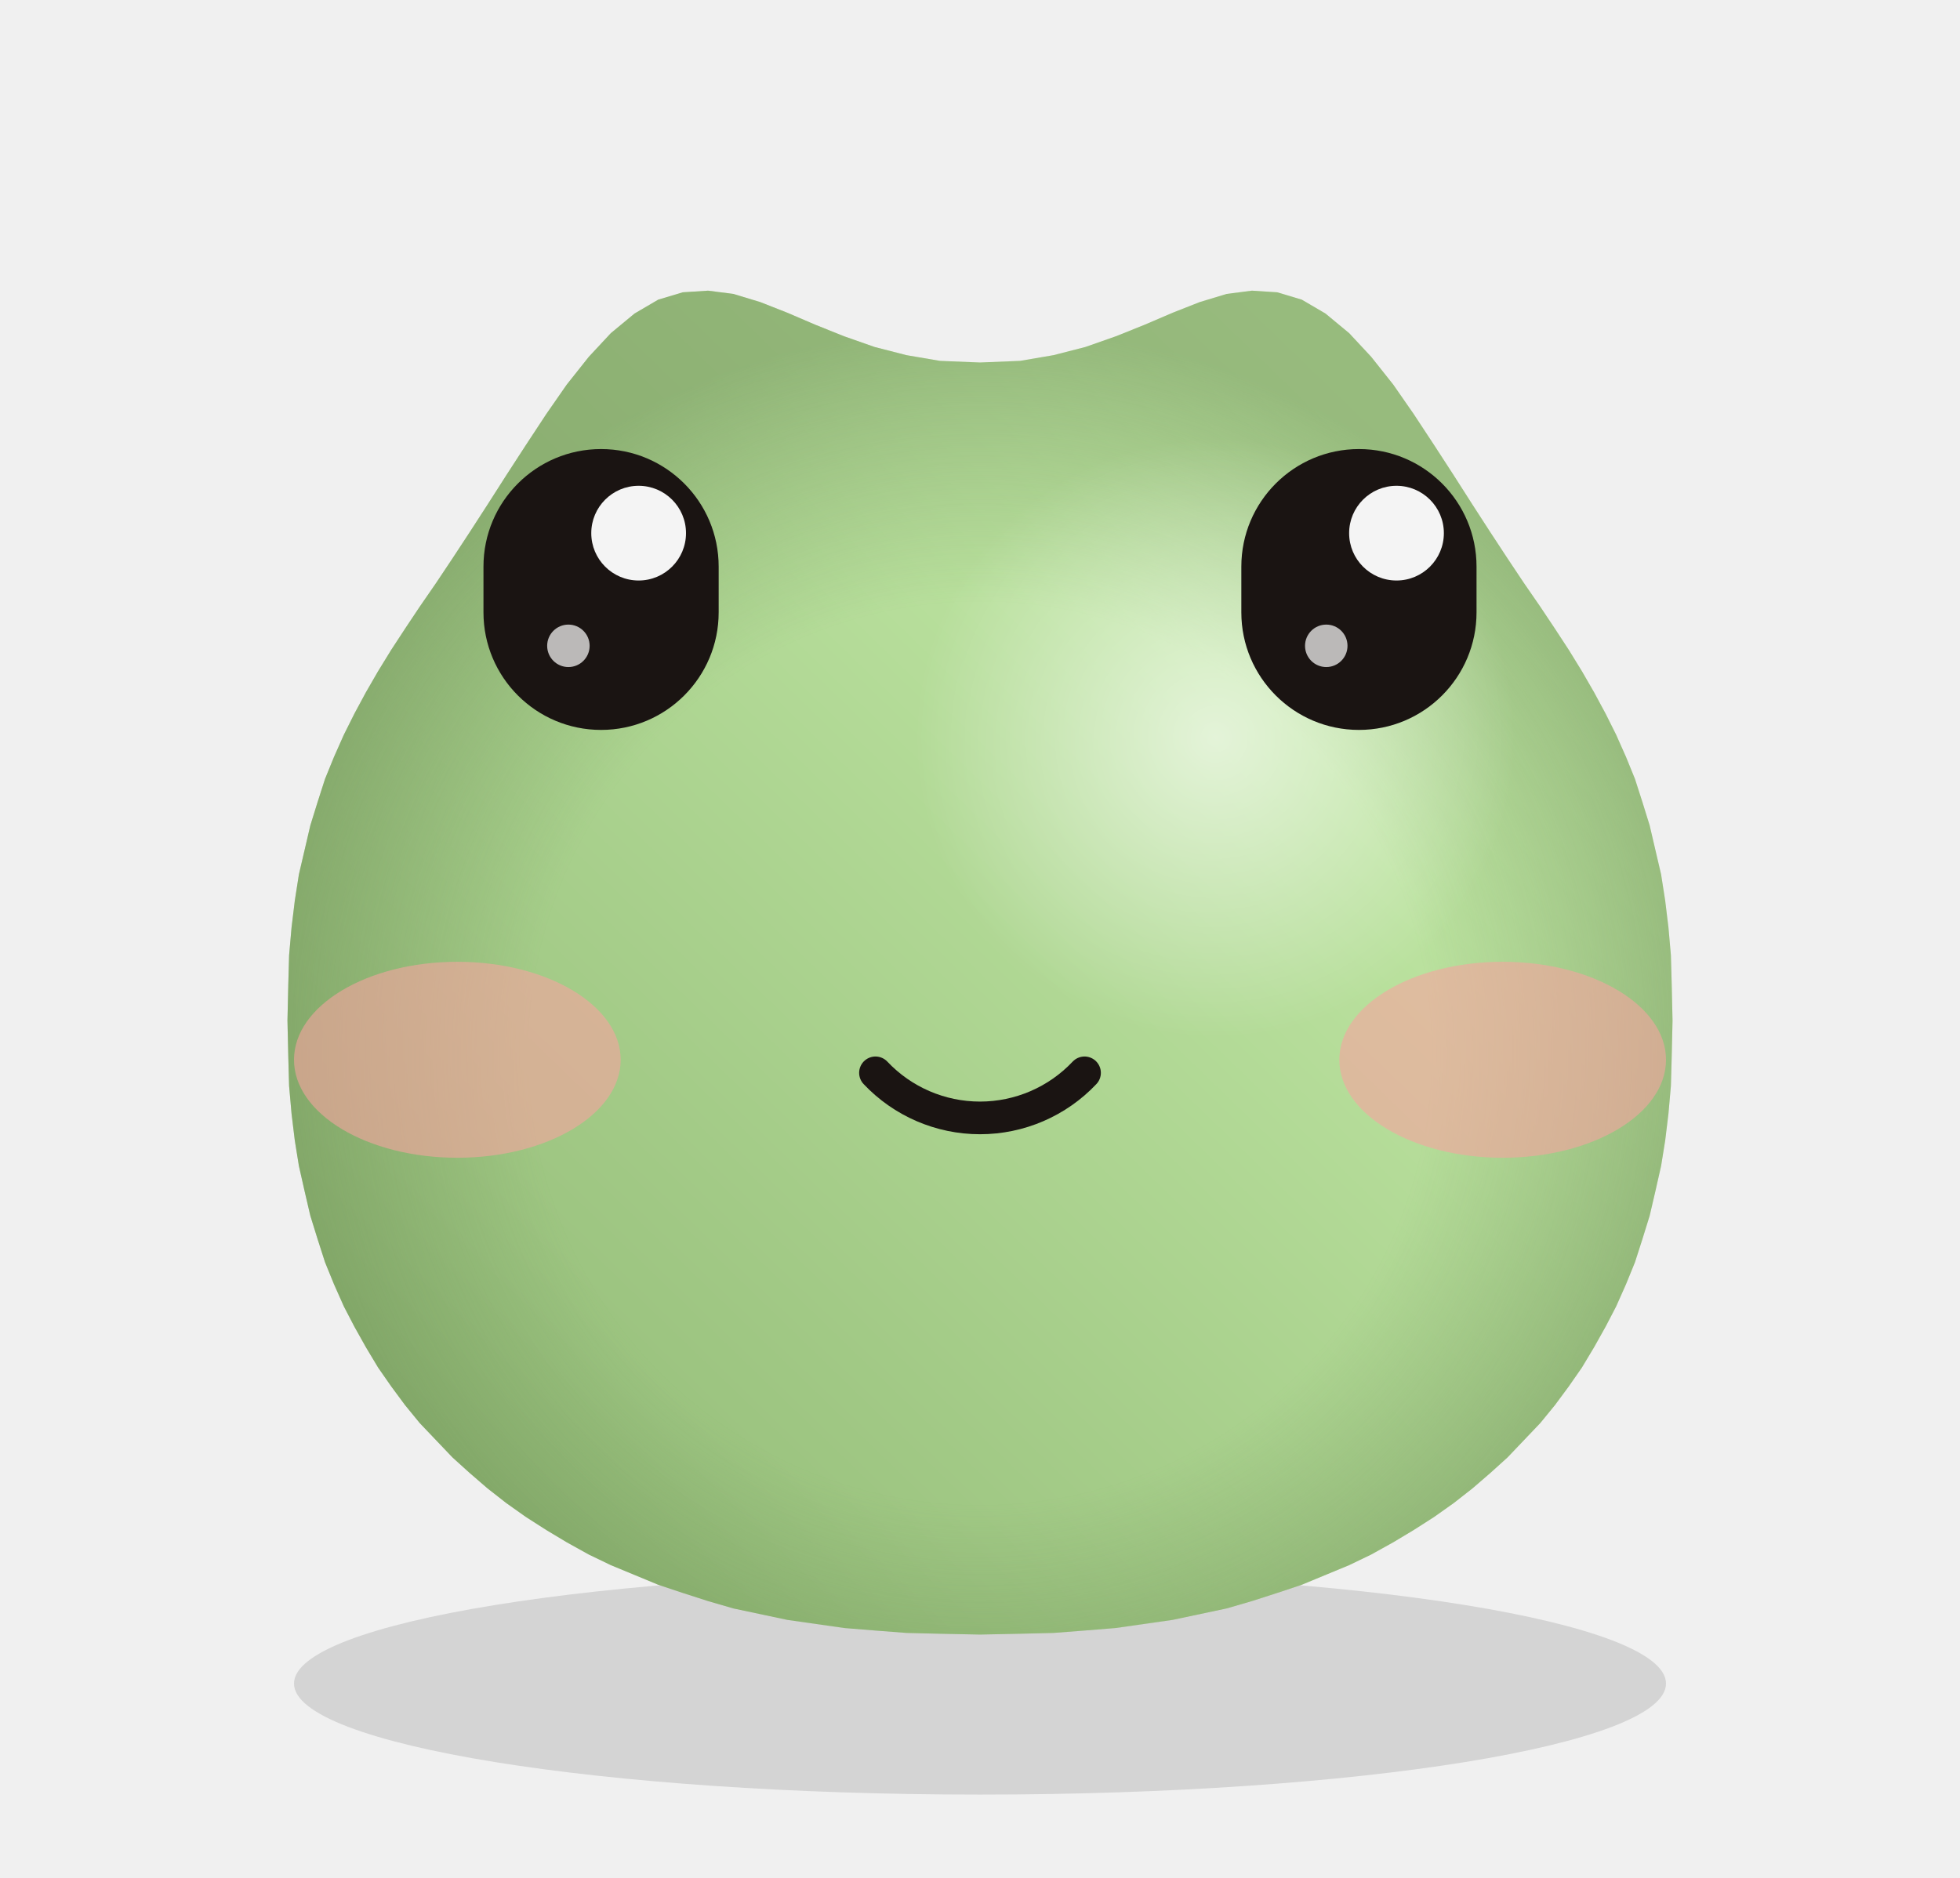
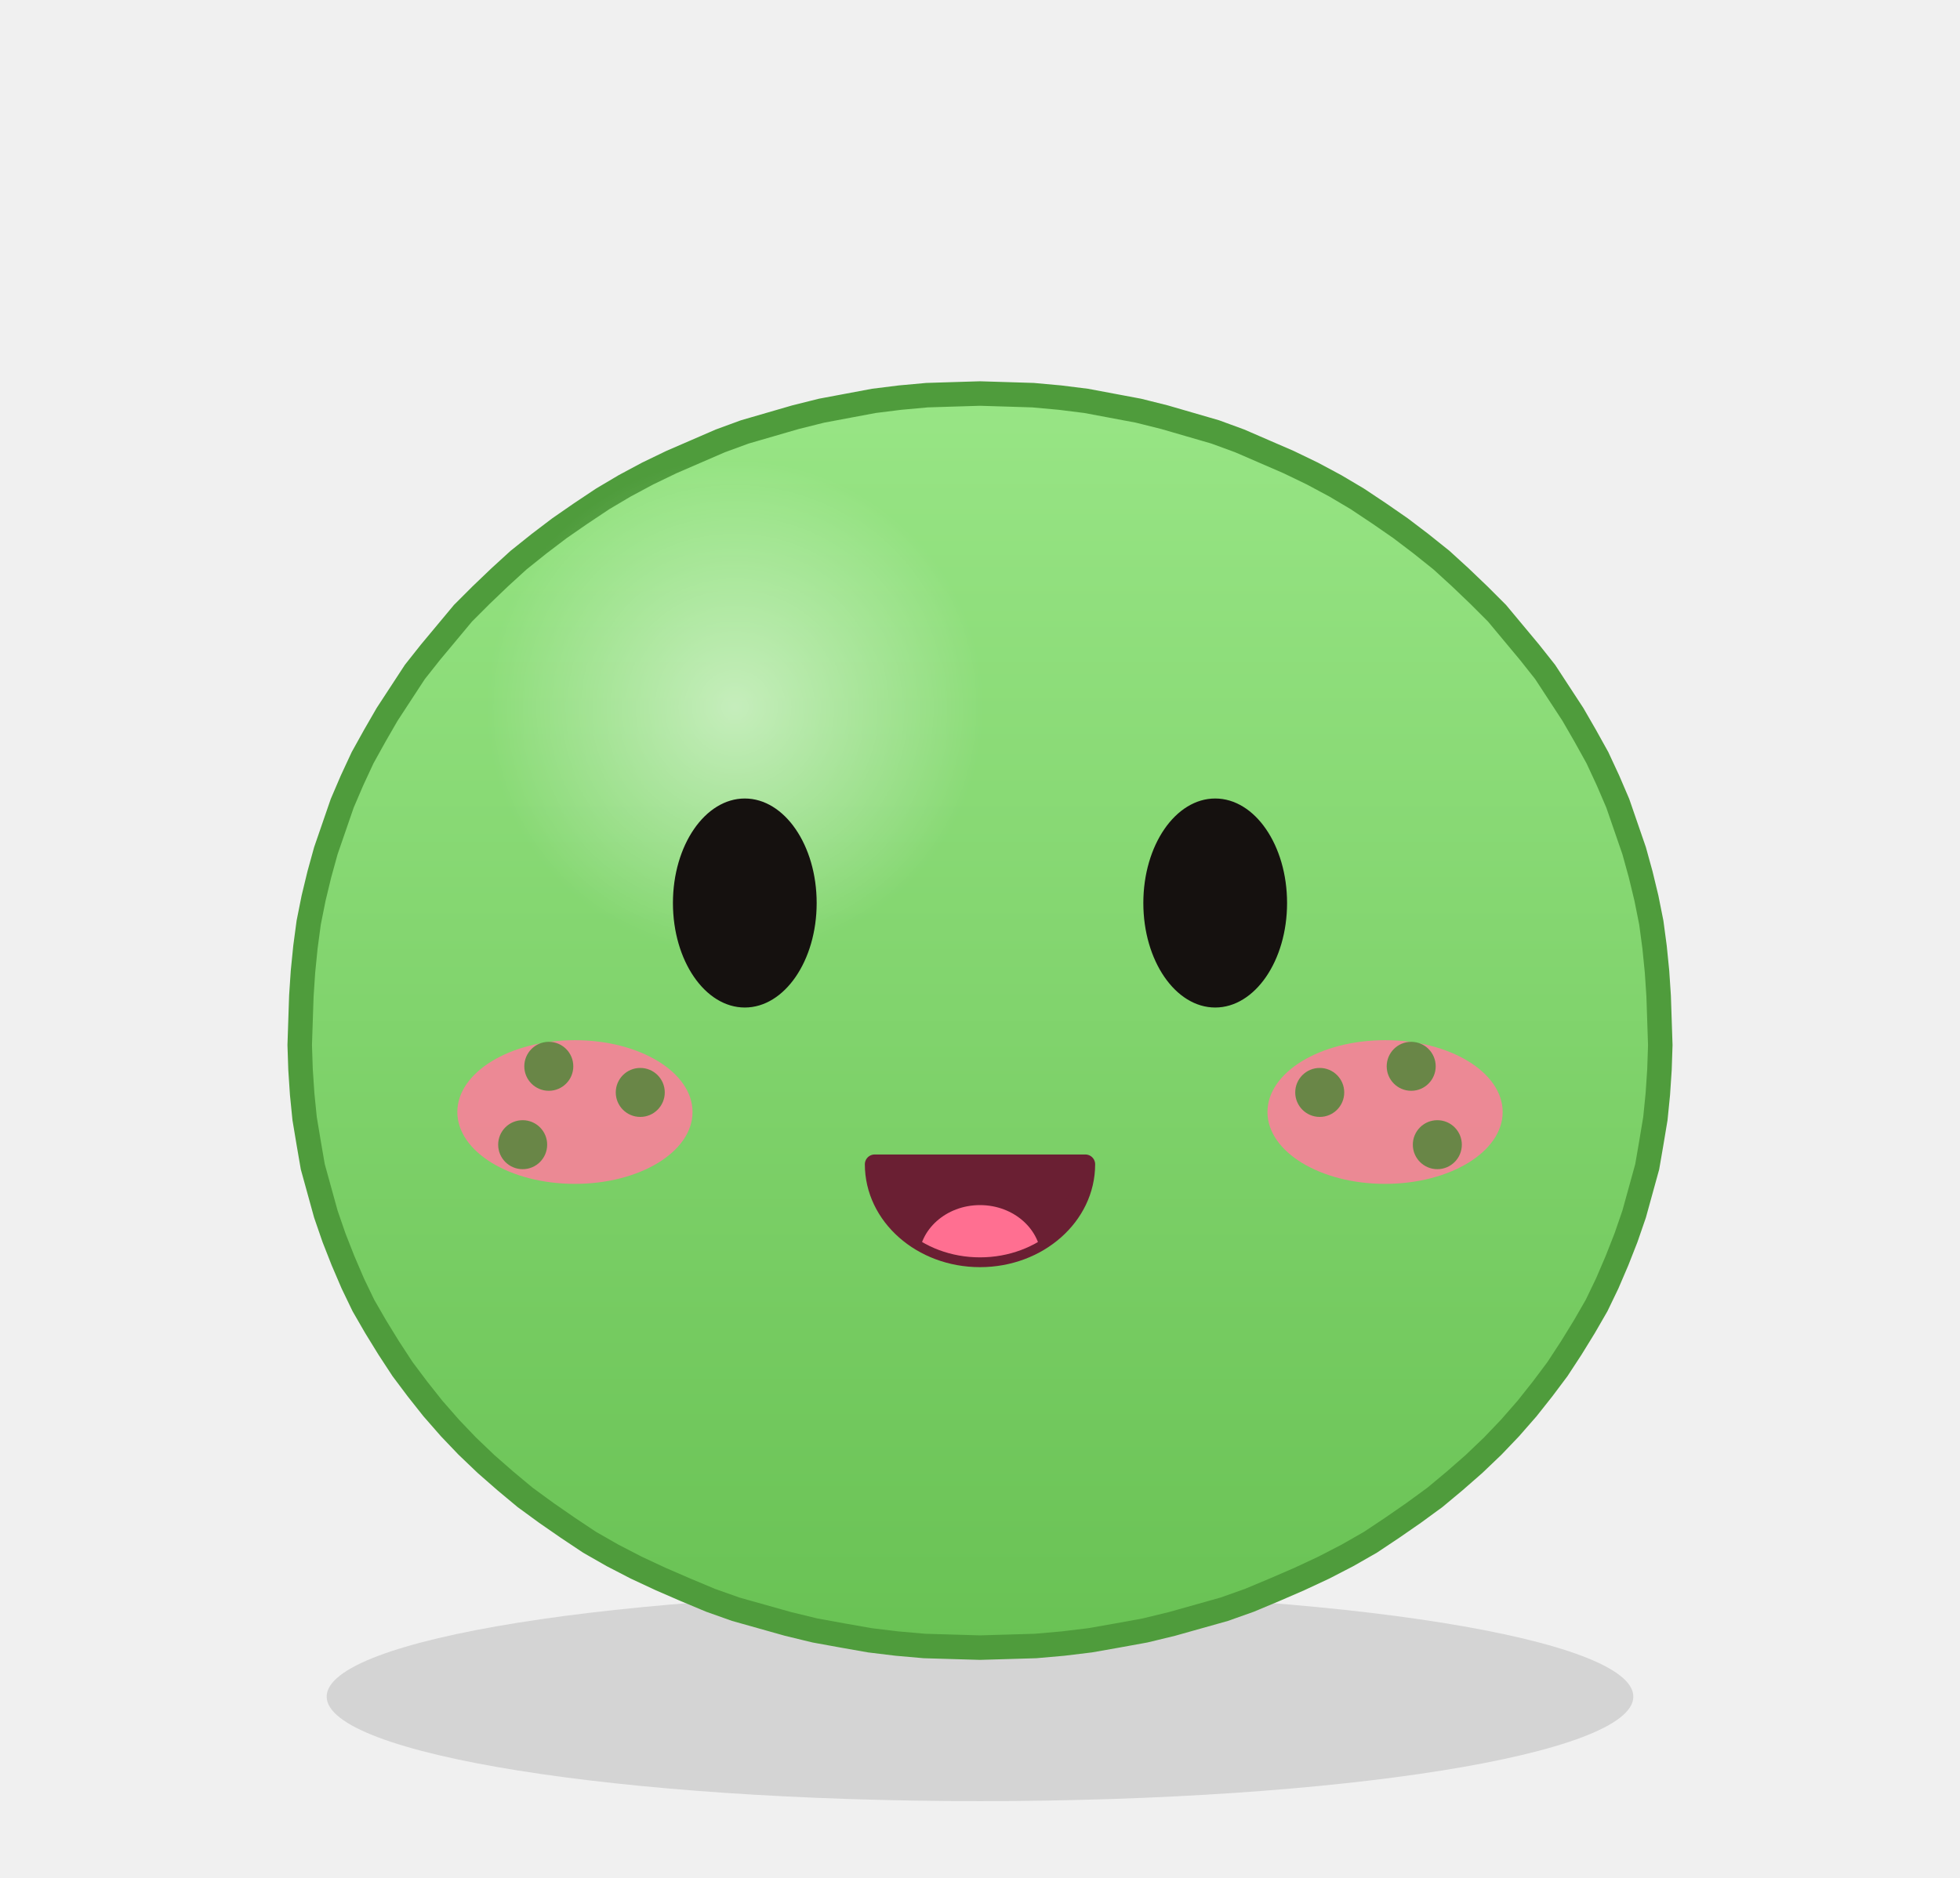
<svg xmlns="http://www.w3.org/2000/svg" viewBox="-120 -125 240 230" width="240" height="230">
  <defs>
-     <linearGradient id="g" gradientUnits="userSpaceOnUse" x1="59.4" y1="-63.9" x2="-67.8" y2="67.7">
-       <stop offset="0" stop-color="#c7eeab" />
-       <stop offset="1" stop-color="#91b975" />
+     <linearGradient id="g" x1="0" y1="0" x2="0" y2="1">
+       <stop offset="0" stop-color="#98e585" />
+       <stop offset="1" stop-color="#69c254" />
    </linearGradient>
-     <radialGradient id="r" gradientUnits="userSpaceOnUse" cx="0" cy="4" r="89.0">
-       <stop offset=".62" stop-color="#678850" stop-opacity="0" />
-       <stop offset="1" stop-color="#678850" stop-opacity=".5" />
-     </radialGradient>
-     <radialGradient id="h" gradientUnits="userSpaceOnUse" cx="28.8" cy="-34.6" r="36.8">
-       <stop offset="0" stop-color="#fff" stop-opacity=".6" />
+     <radialGradient id="h" gradientUnits="userSpaceOnUse" cx="-30.0" cy="-38.4" r="30.4">
+       <stop offset="0" stop-color="#fff" stop-opacity=".5" />
      <stop offset="1" stop-color="#fff" stop-opacity="0" />
    </radialGradient>
  </defs>
-   <ellipse cx="0" cy="81.2" rx="84.0" ry="13.6" fill="#000" opacity=".12" />
-   <path d="M84.8 0.0 L84.7 4.4 L84.6 8.0 L84.3 11.4 L83.9 14.7 L83.4 17.8 L82.7 20.9 L82.0 23.9 L81.1 26.8 L80.2 29.6 L79.1 32.3 L77.9 35.0 L76.6 37.5 L75.2 40.0 L73.7 42.5 L72.1 44.8 L70.4 47.1 L68.6 49.3 L66.6 51.4 L64.6 53.5 L62.5 55.4 L60.3 57.3 L58.0 59.1 L55.6 60.8 L53.1 62.4 L50.6 63.9 L47.9 65.4 L45.2 66.7 L42.3 67.9 L39.4 69.1 L36.4 70.1 L33.3 71.1 L30.2 72.0 L26.9 72.7 L23.6 73.4 L20.1 73.9 L16.6 74.4 L12.9 74.7 L9.0 75.0 L4.9 75.1 L0.0 75.2 L-4.9 75.1 L-9.0 75.0 L-12.9 74.7 L-16.6 74.4 L-20.1 73.9 L-23.6 73.4 L-26.9 72.7 L-30.2 72.0 L-33.3 71.1 L-36.4 70.1 L-39.4 69.1 L-42.3 67.9 L-45.2 66.7 L-47.9 65.4 L-50.6 63.9 L-53.1 62.4 L-55.6 60.8 L-58.0 59.1 L-60.3 57.3 L-62.5 55.4 L-64.6 53.5 L-66.6 51.4 L-68.6 49.3 L-70.4 47.1 L-72.1 44.8 L-73.7 42.5 L-75.2 40.0 L-76.6 37.5 L-77.9 35.0 L-79.1 32.3 L-80.2 29.6 L-81.1 26.8 L-82.0 23.9 L-82.7 20.9 L-83.4 17.8 L-83.9 14.7 L-84.3 11.4 L-84.6 8.0 L-84.7 4.4 L-84.8 0.0 L-84.7 -4.4 L-84.6 -8.0 L-84.3 -11.4 L-83.9 -14.7 L-83.4 -17.9 L-82.7 -20.9 L-82.0 -23.9 L-81.1 -26.8 L-80.2 -29.6 L-79.1 -32.3 L-77.9 -35.0 L-76.6 -37.6 L-75.2 -40.2 L-73.7 -42.8 L-72.1 -45.4 L-70.4 -48.0 L-68.6 -50.7 L-66.6 -53.6 L-64.6 -56.6 L-62.5 -59.8 L-60.3 -63.2 L-58.0 -66.8 L-55.6 -70.5 L-53.1 -74.3 L-50.6 -77.9 L-47.9 -81.3 L-45.2 -84.2 L-42.3 -86.6 L-39.4 -88.3 L-36.4 -89.2 L-33.3 -89.4 L-30.2 -89.0 L-26.9 -88.0 L-23.6 -86.7 L-20.1 -85.2 L-16.6 -83.8 L-12.9 -82.5 L-9.0 -81.5 L-4.9 -80.8 L-0.0 -80.6 L4.9 -80.8 L9.0 -81.5 L12.9 -82.5 L16.6 -83.8 L20.1 -85.2 L23.6 -86.7 L26.9 -88.0 L30.2 -89.0 L33.3 -89.4 L36.4 -89.2 L39.4 -88.3 L42.3 -86.6 L45.2 -84.2 L47.9 -81.3 L50.6 -77.9 L53.1 -74.3 L55.6 -70.5 L58.0 -66.8 L60.3 -63.2 L62.5 -59.8 L64.6 -56.6 L66.6 -53.6 L68.6 -50.7 L70.4 -48.0 L72.1 -45.4 L73.7 -42.8 L75.2 -40.2 L76.6 -37.6 L77.9 -35.0 L79.1 -32.3 L80.2 -29.6 L81.1 -26.8 L82.0 -23.9 L82.7 -20.9 L83.4 -17.9 L83.9 -14.7 L84.3 -11.4 L84.6 -8.0 L84.7 -4.4Z" fill="url(#g)" />
-   <path d="M84.8 0.0 L84.7 4.4 L84.6 8.0 L84.3 11.4 L83.9 14.7 L83.4 17.8 L82.7 20.9 L82.0 23.9 L81.1 26.8 L80.2 29.6 L79.1 32.3 L77.9 35.0 L76.6 37.5 L75.2 40.0 L73.7 42.5 L72.1 44.8 L70.4 47.1 L68.6 49.3 L66.6 51.4 L64.6 53.5 L62.5 55.4 L60.3 57.3 L58.0 59.1 L55.6 60.8 L53.1 62.4 L50.6 63.9 L47.9 65.4 L45.2 66.7 L42.3 67.9 L39.4 69.1 L36.4 70.1 L33.3 71.1 L30.2 72.0 L26.9 72.7 L23.6 73.4 L20.1 73.9 L16.6 74.4 L12.9 74.7 L9.0 75.0 L4.9 75.1 L0.0 75.2 L-4.9 75.1 L-9.0 75.0 L-12.9 74.7 L-16.6 74.4 L-20.1 73.9 L-23.6 73.4 L-26.9 72.7 L-30.2 72.0 L-33.3 71.1 L-36.4 70.1 L-39.4 69.1 L-42.3 67.9 L-45.2 66.7 L-47.9 65.4 L-50.6 63.9 L-53.1 62.4 L-55.6 60.8 L-58.0 59.1 L-60.3 57.3 L-62.5 55.4 L-64.6 53.5 L-66.6 51.4 L-68.6 49.3 L-70.4 47.1 L-72.1 44.8 L-73.7 42.5 L-75.2 40.0 L-76.6 37.5 L-77.9 35.0 L-79.1 32.3 L-80.2 29.6 L-81.1 26.8 L-82.0 23.9 L-82.7 20.9 L-83.4 17.8 L-83.9 14.7 L-84.3 11.4 L-84.6 8.0 L-84.7 4.4 L-84.8 0.0 L-84.7 -4.4 L-84.6 -8.0 L-84.3 -11.4 L-83.9 -14.7 L-83.4 -17.9 L-82.7 -20.9 L-82.0 -23.9 L-81.1 -26.8 L-80.2 -29.6 L-79.1 -32.3 L-77.9 -35.0 L-76.6 -37.6 L-75.2 -40.2 L-73.7 -42.8 L-72.1 -45.4 L-70.4 -48.0 L-68.6 -50.7 L-66.6 -53.6 L-64.6 -56.6 L-62.5 -59.8 L-60.3 -63.2 L-58.0 -66.8 L-55.6 -70.5 L-53.1 -74.3 L-50.6 -77.9 L-47.9 -81.3 L-45.2 -84.2 L-42.3 -86.6 L-39.4 -88.3 L-36.4 -89.2 L-33.3 -89.4 L-30.2 -89.0 L-26.9 -88.0 L-23.6 -86.7 L-20.1 -85.2 L-16.6 -83.8 L-12.9 -82.5 L-9.0 -81.5 L-4.9 -80.8 L-0.0 -80.6 L4.9 -80.8 L9.0 -81.5 L12.9 -82.5 L16.6 -83.8 L20.1 -85.2 L23.6 -86.7 L26.9 -88.0 L30.2 -89.0 L33.3 -89.4 L36.4 -89.2 L39.4 -88.3 L42.3 -86.6 L45.2 -84.2 L47.9 -81.3 L50.6 -77.9 L53.1 -74.3 L55.6 -70.5 L58.0 -66.8 L60.3 -63.2 L62.5 -59.8 L64.6 -56.6 L66.6 -53.6 L68.6 -50.7 L70.4 -48.0 L72.1 -45.4 L73.7 -42.8 L75.2 -40.2 L76.6 -37.6 L77.9 -35.0 L79.1 -32.3 L80.2 -29.6 L81.1 -26.8 L82.0 -23.9 L82.7 -20.9 L83.4 -17.9 L83.9 -14.7 L84.3 -11.4 L84.6 -8.0 L84.7 -4.4Z" fill="url(#r)" />
-   <path d="M84.8 0.0 L84.7 4.4 L84.6 8.0 L84.3 11.4 L83.9 14.7 L83.4 17.8 L82.7 20.9 L82.0 23.9 L81.1 26.8 L80.2 29.6 L79.1 32.3 L77.9 35.0 L76.6 37.5 L75.2 40.0 L73.7 42.5 L72.1 44.8 L70.4 47.1 L68.6 49.3 L66.6 51.4 L64.6 53.5 L62.5 55.4 L60.3 57.3 L58.0 59.1 L55.6 60.8 L53.1 62.4 L50.6 63.9 L47.9 65.4 L45.2 66.7 L42.3 67.9 L39.4 69.1 L36.4 70.1 L33.3 71.1 L30.2 72.0 L26.9 72.7 L23.6 73.4 L20.1 73.9 L16.6 74.4 L12.9 74.7 L9.0 75.0 L4.9 75.1 L0.0 75.2 L-4.9 75.1 L-9.0 75.0 L-12.9 74.7 L-16.6 74.4 L-20.1 73.9 L-23.6 73.4 L-26.9 72.7 L-30.2 72.0 L-33.3 71.1 L-36.4 70.1 L-39.4 69.1 L-42.3 67.9 L-45.2 66.7 L-47.9 65.4 L-50.6 63.9 L-53.1 62.4 L-55.6 60.8 L-58.0 59.1 L-60.3 57.3 L-62.5 55.4 L-64.6 53.5 L-66.6 51.4 L-68.6 49.3 L-70.4 47.1 L-72.1 44.8 L-73.7 42.5 L-75.2 40.0 L-76.6 37.5 L-77.9 35.0 L-79.1 32.3 L-80.2 29.6 L-81.1 26.8 L-82.0 23.9 L-82.7 20.9 L-83.4 17.8 L-83.9 14.7 L-84.3 11.4 L-84.6 8.0 L-84.7 4.4 L-84.8 0.0 L-84.7 -4.4 L-84.6 -8.0 L-84.3 -11.4 L-83.9 -14.7 L-83.4 -17.9 L-82.7 -20.9 L-82.0 -23.9 L-81.1 -26.8 L-80.2 -29.6 L-79.1 -32.3 L-77.9 -35.0 L-76.6 -37.6 L-75.2 -40.2 L-73.7 -42.8 L-72.1 -45.4 L-70.4 -48.0 L-68.6 -50.7 L-66.6 -53.6 L-64.6 -56.6 L-62.5 -59.8 L-60.3 -63.2 L-58.0 -66.8 L-55.6 -70.5 L-53.1 -74.3 L-50.6 -77.9 L-47.9 -81.3 L-45.2 -84.2 L-42.3 -86.6 L-39.4 -88.3 L-36.4 -89.2 L-33.3 -89.4 L-30.2 -89.0 L-26.9 -88.0 L-23.6 -86.7 L-20.1 -85.2 L-16.6 -83.8 L-12.9 -82.5 L-9.0 -81.5 L-4.9 -80.8 L-0.0 -80.6 L4.9 -80.8 L9.0 -81.5 L12.9 -82.5 L16.6 -83.8 L20.1 -85.2 L23.6 -86.7 L26.9 -88.0 L30.2 -89.0 L33.3 -89.4 L36.4 -89.2 L39.4 -88.3 L42.3 -86.6 L45.2 -84.2 L47.9 -81.3 L50.6 -77.9 L53.1 -74.3 L55.6 -70.5 L58.0 -66.8 L60.3 -63.2 L62.5 -59.8 L64.6 -56.6 L66.6 -53.6 L68.6 -50.7 L70.4 -48.0 L72.1 -45.4 L73.7 -42.8 L75.2 -40.2 L76.6 -37.6 L77.9 -35.0 L79.1 -32.3 L80.2 -29.6 L81.1 -26.8 L82.0 -23.9 L82.7 -20.9 L83.4 -17.9 L83.9 -14.7 L84.3 -11.4 L84.6 -8.0 L84.7 -4.4Z" fill="url(#h)" />
-   <ellipse cx="-64.0" cy="4.8" rx="20.0" ry="12.0" fill="#f7a3a0" opacity=".6" />
-   <ellipse cx="64.0" cy="4.8" rx="20.0" ry="12.0" fill="#f7a3a0" opacity=".6" />
-   <rect x="-60.8" y="-70.0" width="28.8" height="34.4" rx="14.4" fill="#1a1412" />
-   <circle cx="-41.8" cy="-59.7" r="5.8" fill="#fff" opacity=".95" />
-   <circle cx="-50.4" cy="-45.9" r="2.6" fill="#fff" opacity=".7" />
-   <rect x="32.0" y="-70.0" width="28.8" height="34.4" rx="14.4" fill="#1a1412" />
-   <circle cx="51.0" cy="-59.7" r="5.8" fill="#fff" opacity=".95" />
-   <circle cx="42.4" cy="-45.9" r="2.6" fill="#fff" opacity=".7" />
-   <path d="M-12.8 6.4 A17.6 17.6 0 0 0 12.8 6.4" fill="none" stroke="#1a1412" stroke-width="4" stroke-linecap="round" />
+   <ellipse cx="0" cy="82.8" rx="80.0" ry="12.8" fill="#000" opacity=".12" />
+   <path d="M83.2 0.0 L83.3 3.0 L83.2 6.0 L83.0 9.0 L82.7 12.0 L82.2 15.0 L81.7 17.9 L80.9 20.8 L80.1 23.7 L79.1 26.6 L78.0 29.4 L76.8 32.2 L75.5 34.9 L74.0 37.5 L72.4 40.1 L70.7 42.7 L68.9 45.1 L67.0 47.5 L64.9 49.9 L62.8 52.1 L60.5 54.3 L58.1 56.4 L55.7 58.4 L53.1 60.3 L50.5 62.1 L47.8 63.9 L45.0 65.5 L42.1 67.0 L39.1 68.4 L36.1 69.7 L33.0 71.0 L29.9 72.1 L26.7 73.0 L23.5 73.9 L20.2 74.7 L16.9 75.3 L13.5 75.9 L10.2 76.3 L6.8 76.6 L3.4 76.7 L0.0 76.8 L-3.4 76.7 L-6.8 76.6 L-10.2 76.3 L-13.5 75.9 L-16.9 75.3 L-20.2 74.7 L-23.5 73.9 L-26.7 73.0 L-29.9 72.1 L-33.0 71.0 L-36.1 69.7 L-39.1 68.4 L-42.1 67.0 L-45.0 65.5 L-47.8 63.9 L-50.5 62.1 L-53.1 60.3 L-55.7 58.4 L-58.1 56.4 L-60.5 54.3 L-62.8 52.1 L-64.9 49.9 L-67.0 47.5 L-68.9 45.1 L-70.7 42.7 L-72.4 40.1 L-74.0 37.5 L-75.5 34.9 L-76.8 32.2 L-78.0 29.4 L-79.1 26.6 L-80.1 23.7 L-80.9 20.8 L-81.7 17.9 L-82.2 15.0 L-82.7 12.0 L-83.0 9.0 L-83.2 6.0 L-83.3 3.0 L-83.2 0.0 L-83.1 -3.0 L-82.9 -6.0 L-82.6 -9.0 L-82.2 -12.0 L-81.6 -15.0 L-80.9 -17.9 L-80.1 -20.8 L-79.1 -23.7 L-78.1 -26.6 L-76.9 -29.4 L-75.6 -32.2 L-74.1 -34.9 L-72.6 -37.5 L-70.9 -40.1 L-69.2 -42.7 L-67.3 -45.1 L-65.3 -47.5 L-63.3 -49.9 L-61.1 -52.1 L-58.8 -54.3 L-56.5 -56.4 L-54.0 -58.4 L-51.5 -60.3 L-48.9 -62.1 L-46.2 -63.9 L-43.5 -65.5 L-40.7 -67.0 L-37.8 -68.4 L-34.8 -69.7 L-31.8 -71.0 L-28.8 -72.1 L-25.7 -73.0 L-22.6 -73.9 L-19.4 -74.7 L-16.2 -75.3 L-13.0 -75.9 L-9.8 -76.3 L-6.5 -76.6 L-3.3 -76.7 L-0.0 -76.8 L3.3 -76.7 L6.5 -76.6 L9.8 -76.3 L13.0 -75.9 L16.2 -75.3 L19.4 -74.7 L22.6 -73.9 L25.7 -73.0 L28.8 -72.1 L31.8 -71.0 L34.8 -69.7 L37.8 -68.4 L40.7 -67.0 L43.5 -65.5 L46.2 -63.9 L48.9 -62.1 L51.5 -60.3 L54.0 -58.4 L56.5 -56.4 L58.8 -54.3 L61.1 -52.1 L63.3 -49.9 L65.3 -47.5 L67.3 -45.1 L69.2 -42.7 L70.9 -40.1 L72.6 -37.5 L74.1 -34.9 L75.6 -32.2 L76.9 -29.4 L78.1 -26.6 L79.1 -23.7 L80.1 -20.8 L80.9 -17.9 L81.6 -15.0 L82.2 -12.0 L82.6 -9.0 L82.9 -6.0 L83.1 -3.0Z" fill="url(#g)" stroke="#4f9c3c" stroke-width="3" />
+   <path d="M83.2 0.0 L83.3 3.0 L83.2 6.0 L83.0 9.0 L82.7 12.0 L82.2 15.0 L81.7 17.9 L80.9 20.8 L80.1 23.7 L79.1 26.6 L78.0 29.4 L76.8 32.2 L75.5 34.9 L74.0 37.5 L72.4 40.1 L70.7 42.7 L68.9 45.1 L67.0 47.5 L64.9 49.9 L62.8 52.1 L60.5 54.3 L58.1 56.4 L55.7 58.4 L53.1 60.3 L50.5 62.1 L47.8 63.9 L45.0 65.5 L42.1 67.0 L39.1 68.4 L36.1 69.7 L33.0 71.0 L29.9 72.1 L26.7 73.0 L23.5 73.9 L20.2 74.7 L16.9 75.3 L13.5 75.9 L10.2 76.3 L6.8 76.6 L3.4 76.7 L0.0 76.8 L-3.4 76.7 L-6.8 76.6 L-10.2 76.3 L-13.5 75.9 L-16.9 75.3 L-20.2 74.7 L-23.5 73.9 L-26.7 73.0 L-29.9 72.1 L-33.0 71.0 L-36.1 69.7 L-39.1 68.4 L-42.1 67.0 L-45.0 65.5 L-47.8 63.9 L-50.5 62.1 L-53.1 60.3 L-55.7 58.4 L-58.1 56.4 L-60.5 54.3 L-62.8 52.1 L-64.9 49.9 L-67.0 47.5 L-68.9 45.1 L-70.7 42.7 L-72.4 40.1 L-74.0 37.5 L-75.5 34.9 L-76.8 32.2 L-78.0 29.4 L-79.1 26.6 L-80.1 23.7 L-80.9 20.8 L-81.7 17.9 L-82.2 15.0 L-82.7 12.0 L-83.0 9.0 L-83.2 6.0 L-83.3 3.0 L-83.2 0.0 L-83.1 -3.0 L-82.9 -6.0 L-82.6 -9.0 L-82.2 -12.0 L-81.6 -15.0 L-80.9 -17.9 L-80.1 -20.8 L-79.1 -23.7 L-78.1 -26.6 L-76.9 -29.4 L-75.6 -32.2 L-74.1 -34.9 L-72.6 -37.5 L-70.9 -40.1 L-69.2 -42.7 L-67.3 -45.1 L-65.3 -47.5 L-63.3 -49.9 L-61.1 -52.1 L-58.8 -54.3 L-56.5 -56.4 L-54.0 -58.4 L-51.5 -60.3 L-48.9 -62.1 L-46.2 -63.9 L-43.5 -65.5 L-40.7 -67.0 L-37.8 -68.4 L-34.8 -69.7 L-31.8 -71.0 L-28.8 -72.1 L-25.7 -73.0 L-22.6 -73.9 L-19.4 -74.7 L-16.2 -75.3 L-13.0 -75.9 L-9.8 -76.3 L-6.5 -76.6 L-3.3 -76.7 L-0.0 -76.8 L3.3 -76.7 L6.5 -76.6 L9.8 -76.3 L13.0 -75.9 L16.2 -75.3 L19.4 -74.7 L22.6 -73.9 L25.7 -73.0 L28.8 -72.1 L31.8 -71.0 L34.8 -69.7 L37.8 -68.4 L40.7 -67.0 L43.5 -65.5 L46.2 -63.9 L48.9 -62.1 L51.5 -60.3 L54.0 -58.4 L56.5 -56.4 L58.8 -54.3 L61.1 -52.1 L63.3 -49.9 L65.3 -47.5 L67.3 -45.1 L69.2 -42.7 L70.9 -40.1 L72.6 -37.5 L74.1 -34.9 L75.6 -32.2 L76.9 -29.4 L78.1 -26.6 L79.1 -23.7 L80.1 -20.8 L80.9 -17.9 L81.6 -15.0 L82.2 -12.0 L82.6 -9.0 L82.9 -6.0 L83.1 -3.0Z" fill="url(#h)" />
+   <g transform="translate(0 22)" />
+   <ellipse cx="-49.6" cy="11.2" rx="14.4" ry="8.8" fill="#ff7c9c" opacity=".85" />
+   <circle cx="-41.6" cy="8.8" r="3.0" fill="#3e862d" opacity=".75" />
+   <circle cx="-52.8" cy="5.6" r="3.0" fill="#3e862d" opacity=".75" />
+   <circle cx="-56.0" cy="15.2" r="3.0" fill="#3e862d" opacity=".75" />
+   <ellipse cx="49.6" cy="11.2" rx="14.4" ry="8.8" fill="#ff7c9c" opacity=".85" />
+   <circle cx="41.6" cy="8.8" r="3.0" fill="#3e862d" opacity=".75" />
+   <circle cx="52.8" cy="5.6" r="3.0" fill="#3e862d" opacity=".75" />
+   <circle cx="56.0" cy="15.2" r="3.0" fill="#3e862d" opacity=".75" />
+   <ellipse cx="-28.8" cy="-14.4" rx="8.8" ry="12.8" fill="#15110f" />
+   <ellipse cx="28.8" cy="-14.4" rx="8.8" ry="12.8" fill="#15110f" />
+   <clipPath id="m">
+     <path d="M-12.9 17.6 A12.9 11.4 0 0 0 12.9 17.6Z" />
+   </clipPath>
+   <path d="M-12.9 17.6 A12.9 11.4 0 0 0 12.9 17.6Z" fill="#6a1f33" stroke="#6a1f33" stroke-width="2.4" stroke-linejoin="round" />
+   <ellipse clip-path="url(#m)" cx="0" cy="29.3" rx="7.5" ry="6.7" fill="#ff6f91" />
</svg>
